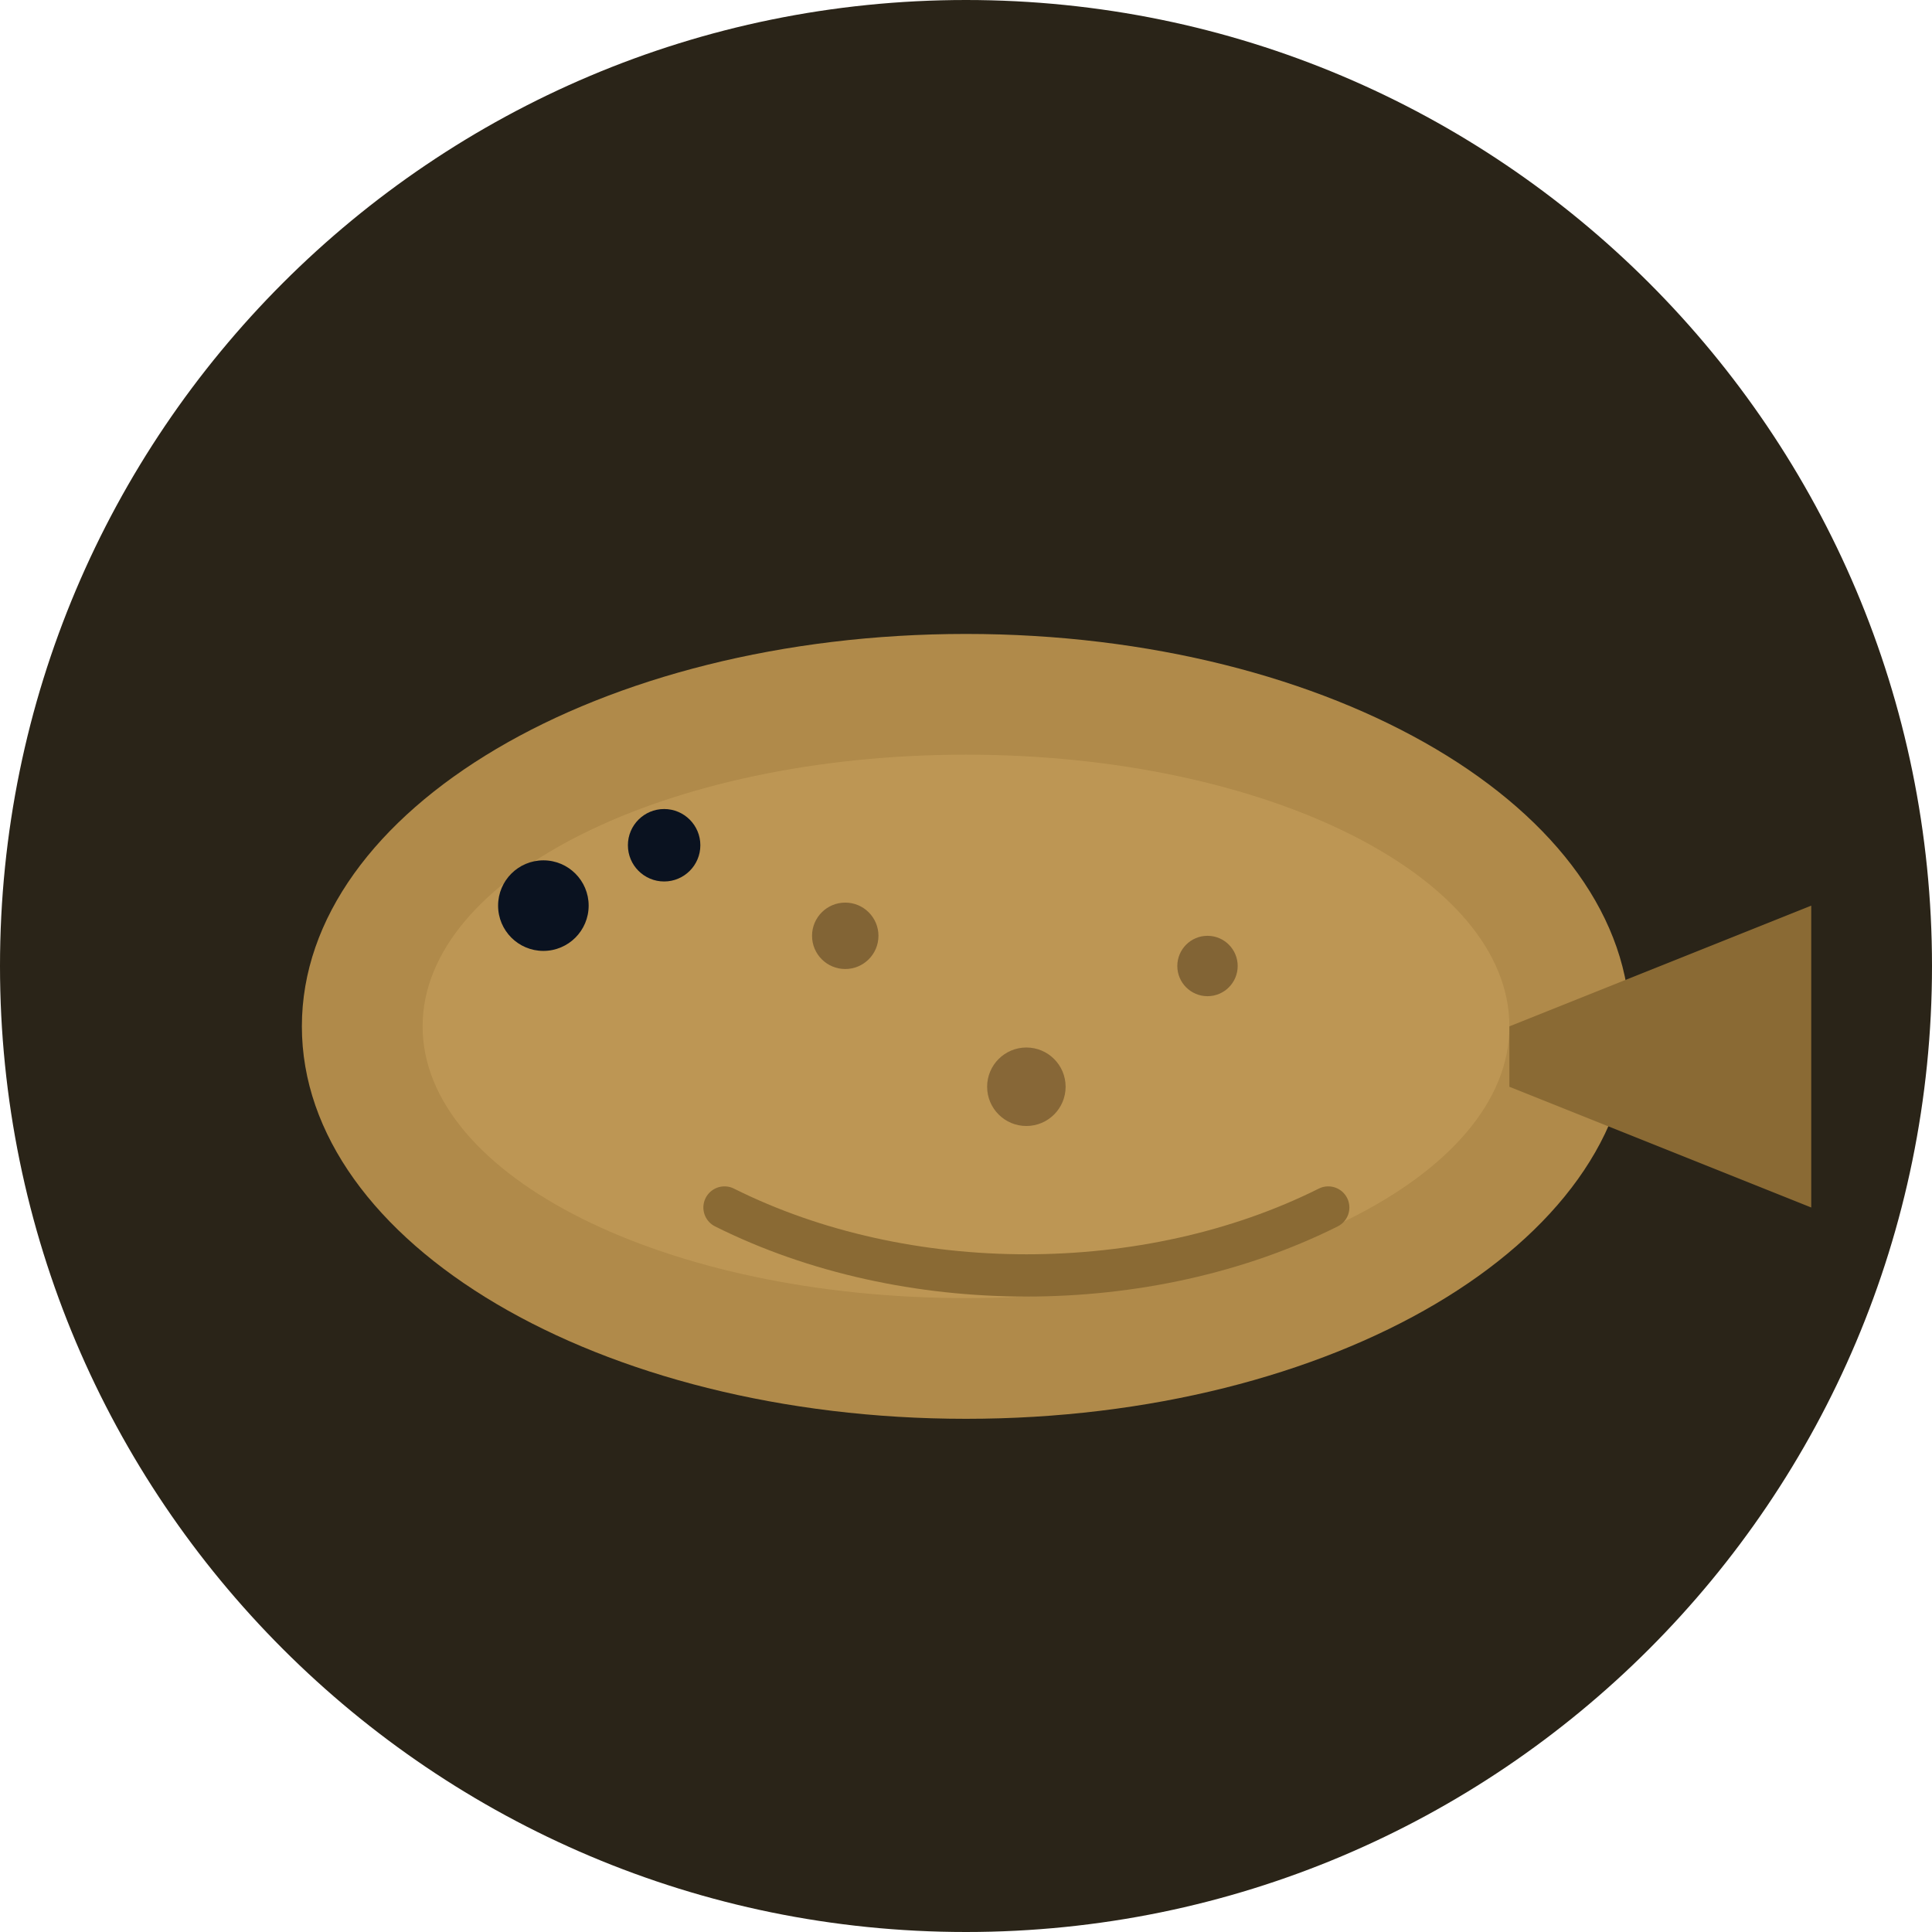
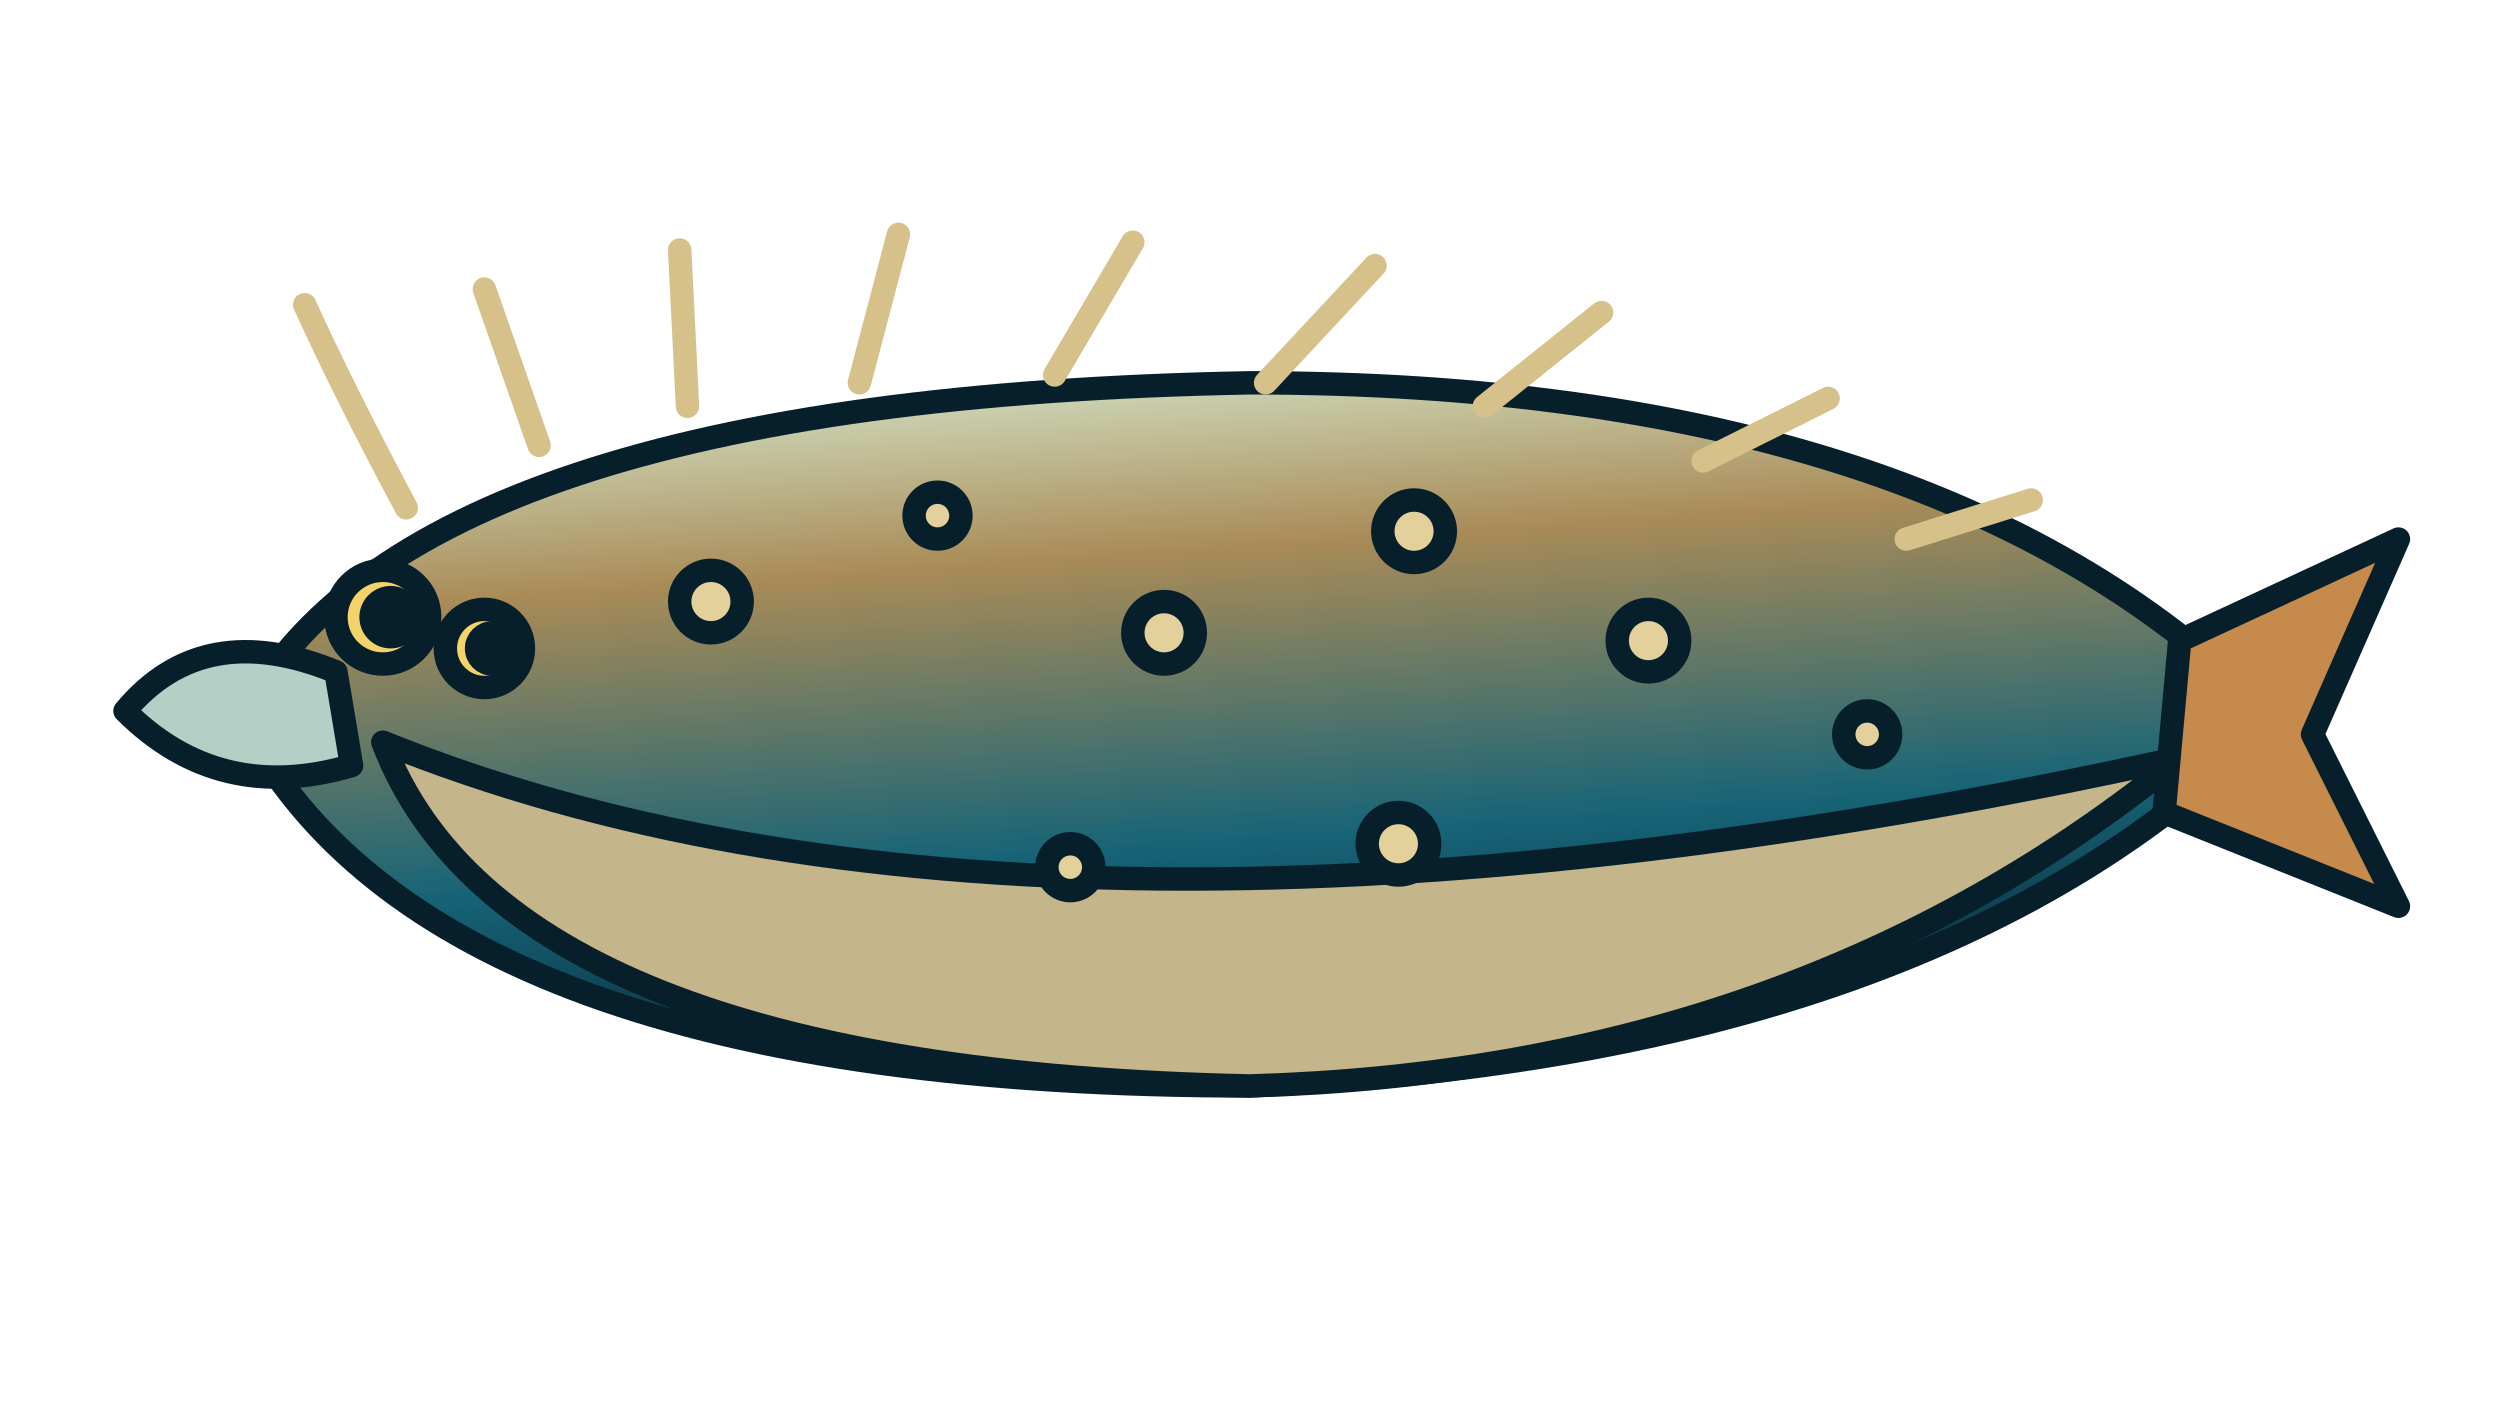
- <svg xmlns="http://www.w3.org/2000/svg" viewBox="0 0 64 64" fill="none">
-   <circle cx="32" cy="32" r="32" fill="#2a2418" />
-   <ellipse cx="32" cy="34" rx="22" ry="13" fill="#b08a4a" />
-   <ellipse cx="32" cy="34" rx="18" ry="9" fill="#c9a15c" opacity=".55" />
-   <path d="M50 34l10-4v10l-10-4z" fill="#8a6a34" />
-   <circle cx="18" cy="30" r="1.5" fill="#0a1220" />
-   <circle cx="22" cy="28" r="1.2" fill="#0a1220" />
-   <circle cx="28" cy="31" r="1.1" fill="#6a4e28" opacity=".7" />
-   <circle cx="34" cy="36" r="1.3" fill="#6a4e28" opacity=".65" />
-   <circle cx="40" cy="32" r="1" fill="#6a4e28" opacity=".7" />
-   <path d="M24 40c6 3 14 3 20 0" stroke="#8a6a34" stroke-width="1.4" stroke-linecap="round" />
+ <svg xmlns="http://www.w3.org/2000/svg" viewBox="0 0 320 180" role="img" aria-labelledby="title">
+   <defs>
+     <linearGradient id="b" x1="0" y1="0" x2=".2" y2="1">
+       <stop stop-color="#D9F0D8" />
+       <stop offset=".32" stop-color="#A98B57" />
+       <stop offset=".72" stop-color="#176477" />
+       <stop offset="1" stop-color="#082B3A" />
+     </linearGradient>
+   </defs>
+   <g stroke="#071F2B" stroke-width="3" stroke-linecap="round" stroke-linejoin="round">
+     <path d="M31 92Q52 51 160 49Q249 49 291 92Q249 135 160 139Q55 139 31 92Z" fill="url(#b)" />
+     <path d="M49 95Q133 129 279 97Q230 137 160 139Q65 137 49 95Z" fill="#C4B58B" />
+     <path d="M52 65Q44 50 39 39M69 57L62 37M88 52L87 32M110 49L115 30M135 48L145 31M162 49L176 34M190 52L205 40M218 59L234 51M244 69L260 64" fill="none" stroke="#D7C18B" stroke-width="3" />
+     <g fill="#E3D09A">
+       <circle cx="91" cy="77" r="4" />
+       <circle cx="120" cy="66" r="3" />
+       <circle cx="149" cy="81" r="4" />
+       <circle cx="181" cy="68" r="4" />
+       <circle cx="211" cy="82" r="4" />
+       <circle cx="239" cy="94" r="3" />
+       <circle cx="179" cy="108" r="4" />
+       <circle cx="137" cy="111" r="3" />
+     </g>
+     <path d="M279 82L307 69 296 94 307 116 277 104Z" fill="#C58A4C" />
+     <path d="M43 86Q26 79 16 91Q28 103 45 98Z" fill="#B4D0C6" />
+     <circle cx="49" cy="79" r="6" fill="#F4D36A" />
+     <circle cx="50" cy="79" r="2.5" fill="#071F2B" />
+     <circle cx="62" cy="83" r="5" fill="#F4D36A" />
+     <circle cx="63" cy="83" r="2" fill="#071F2B" />
+   </g>
</svg>
